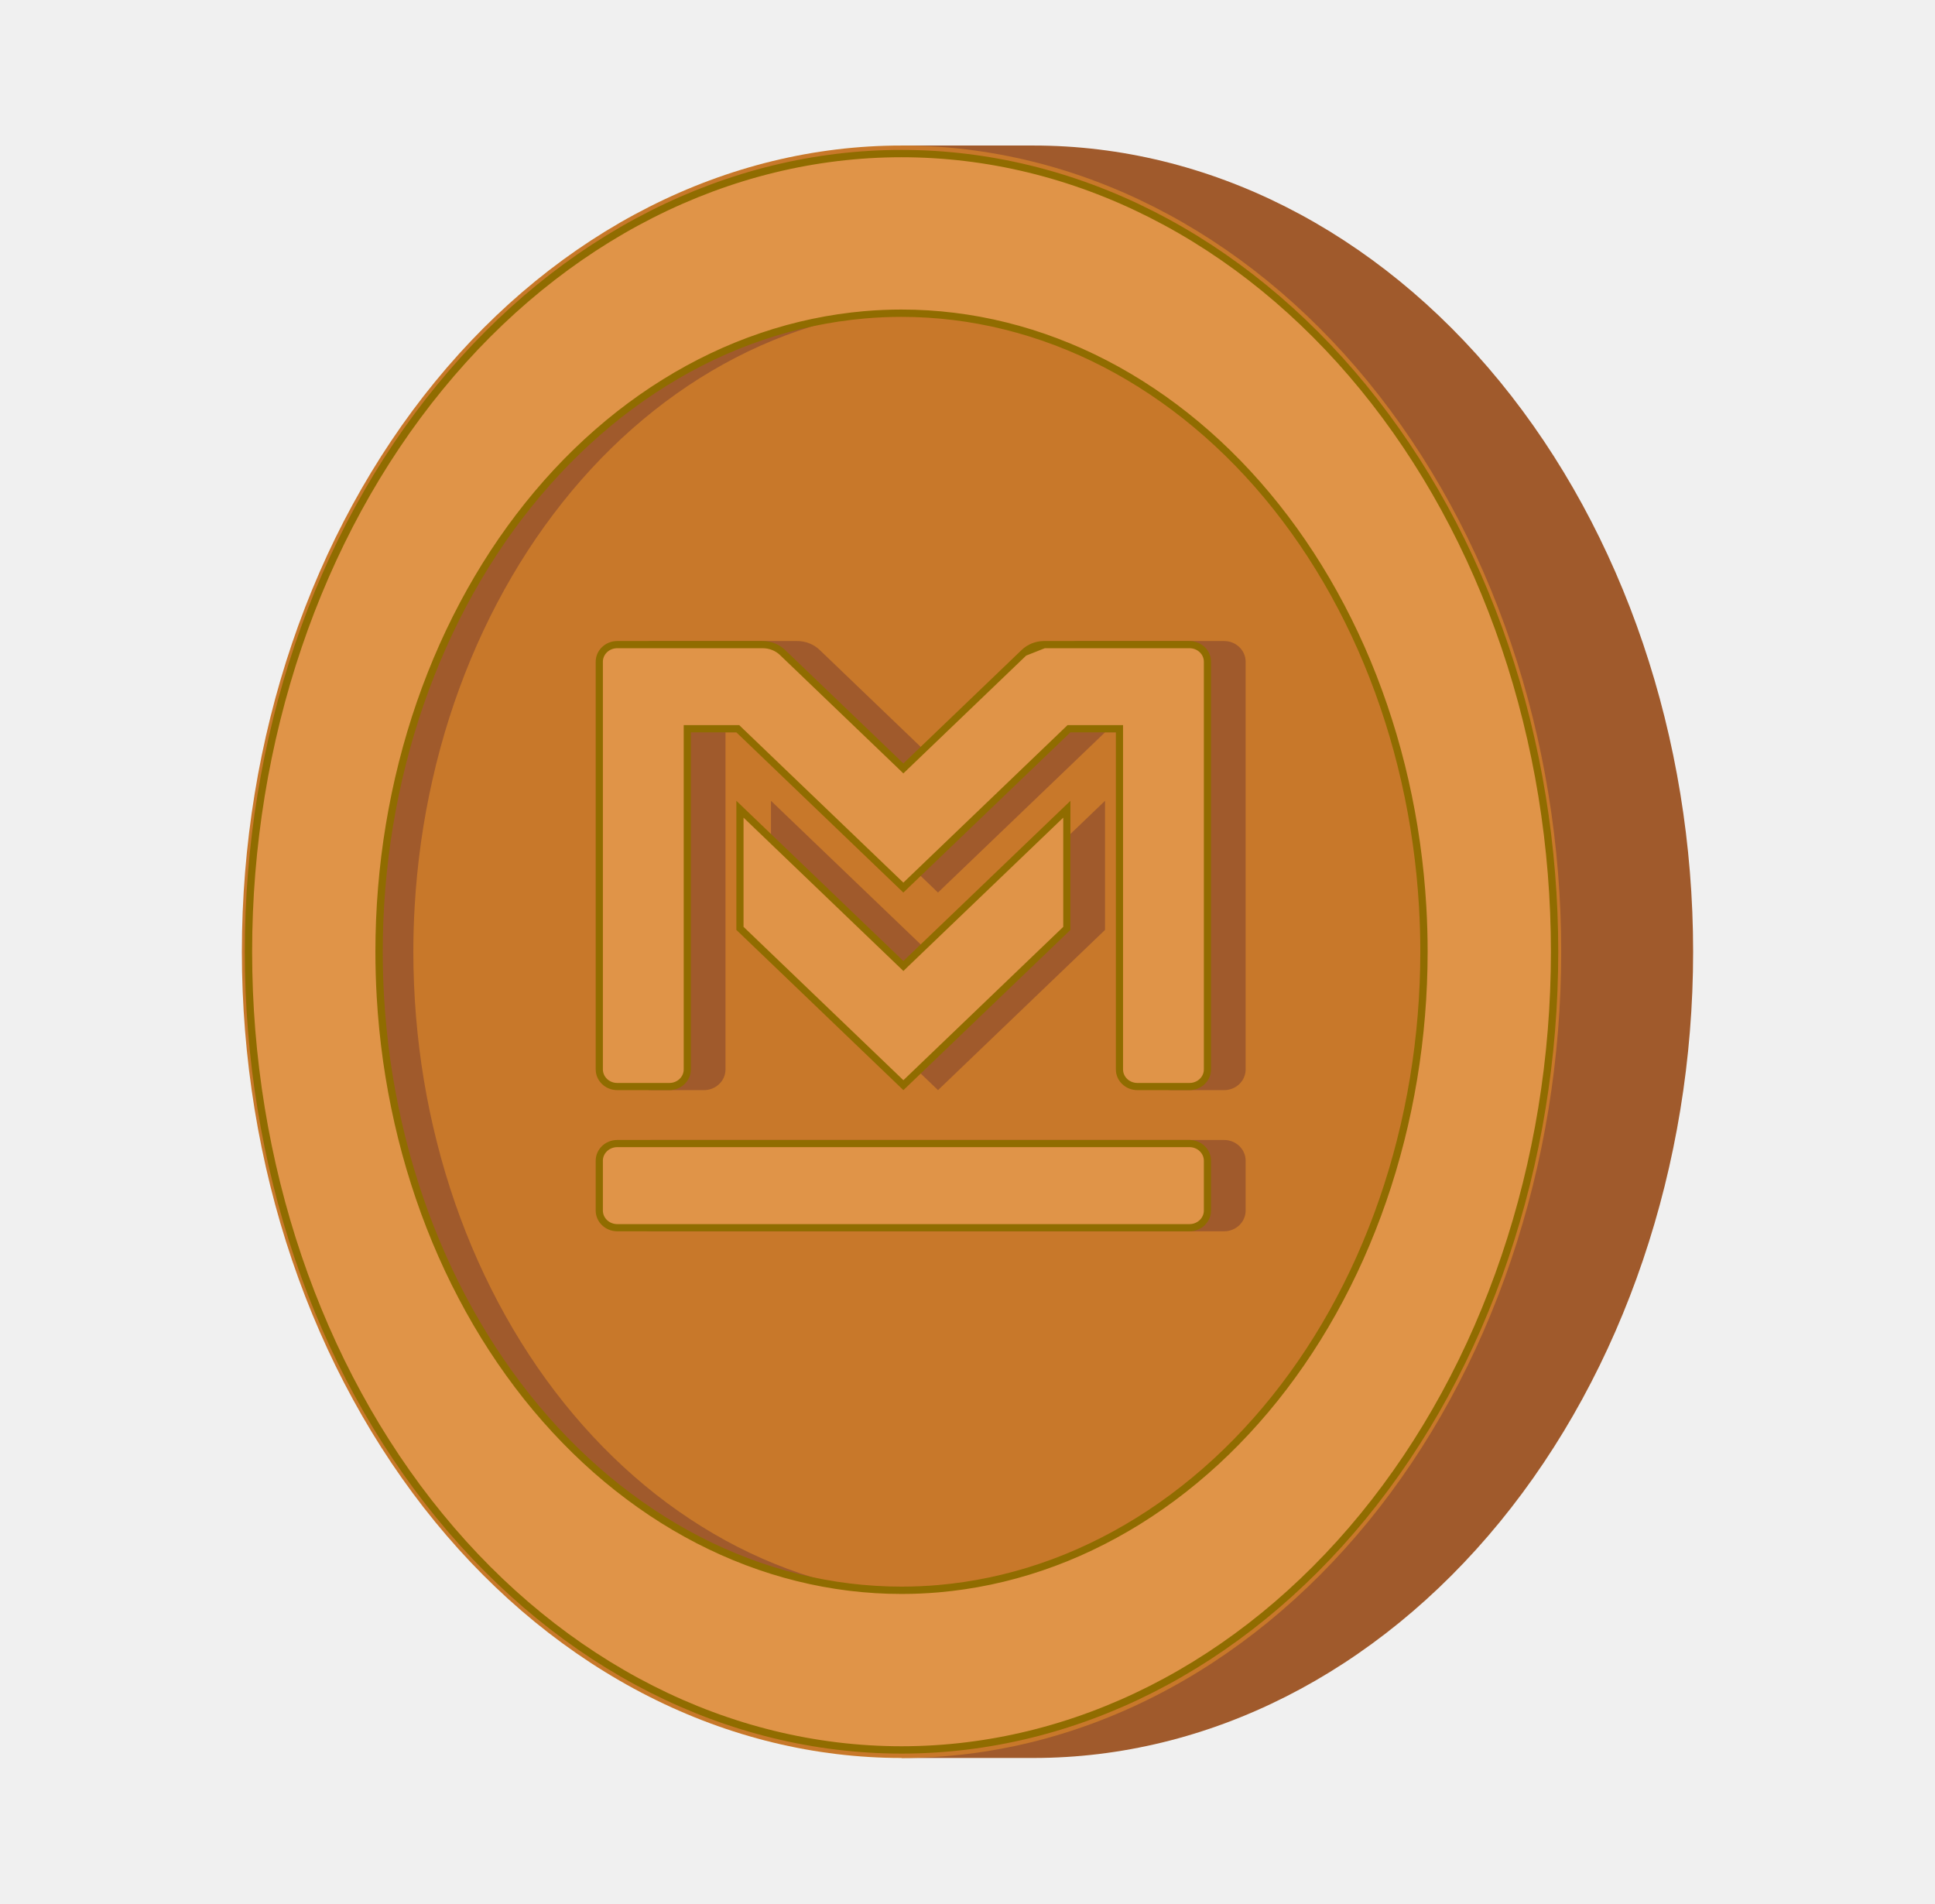
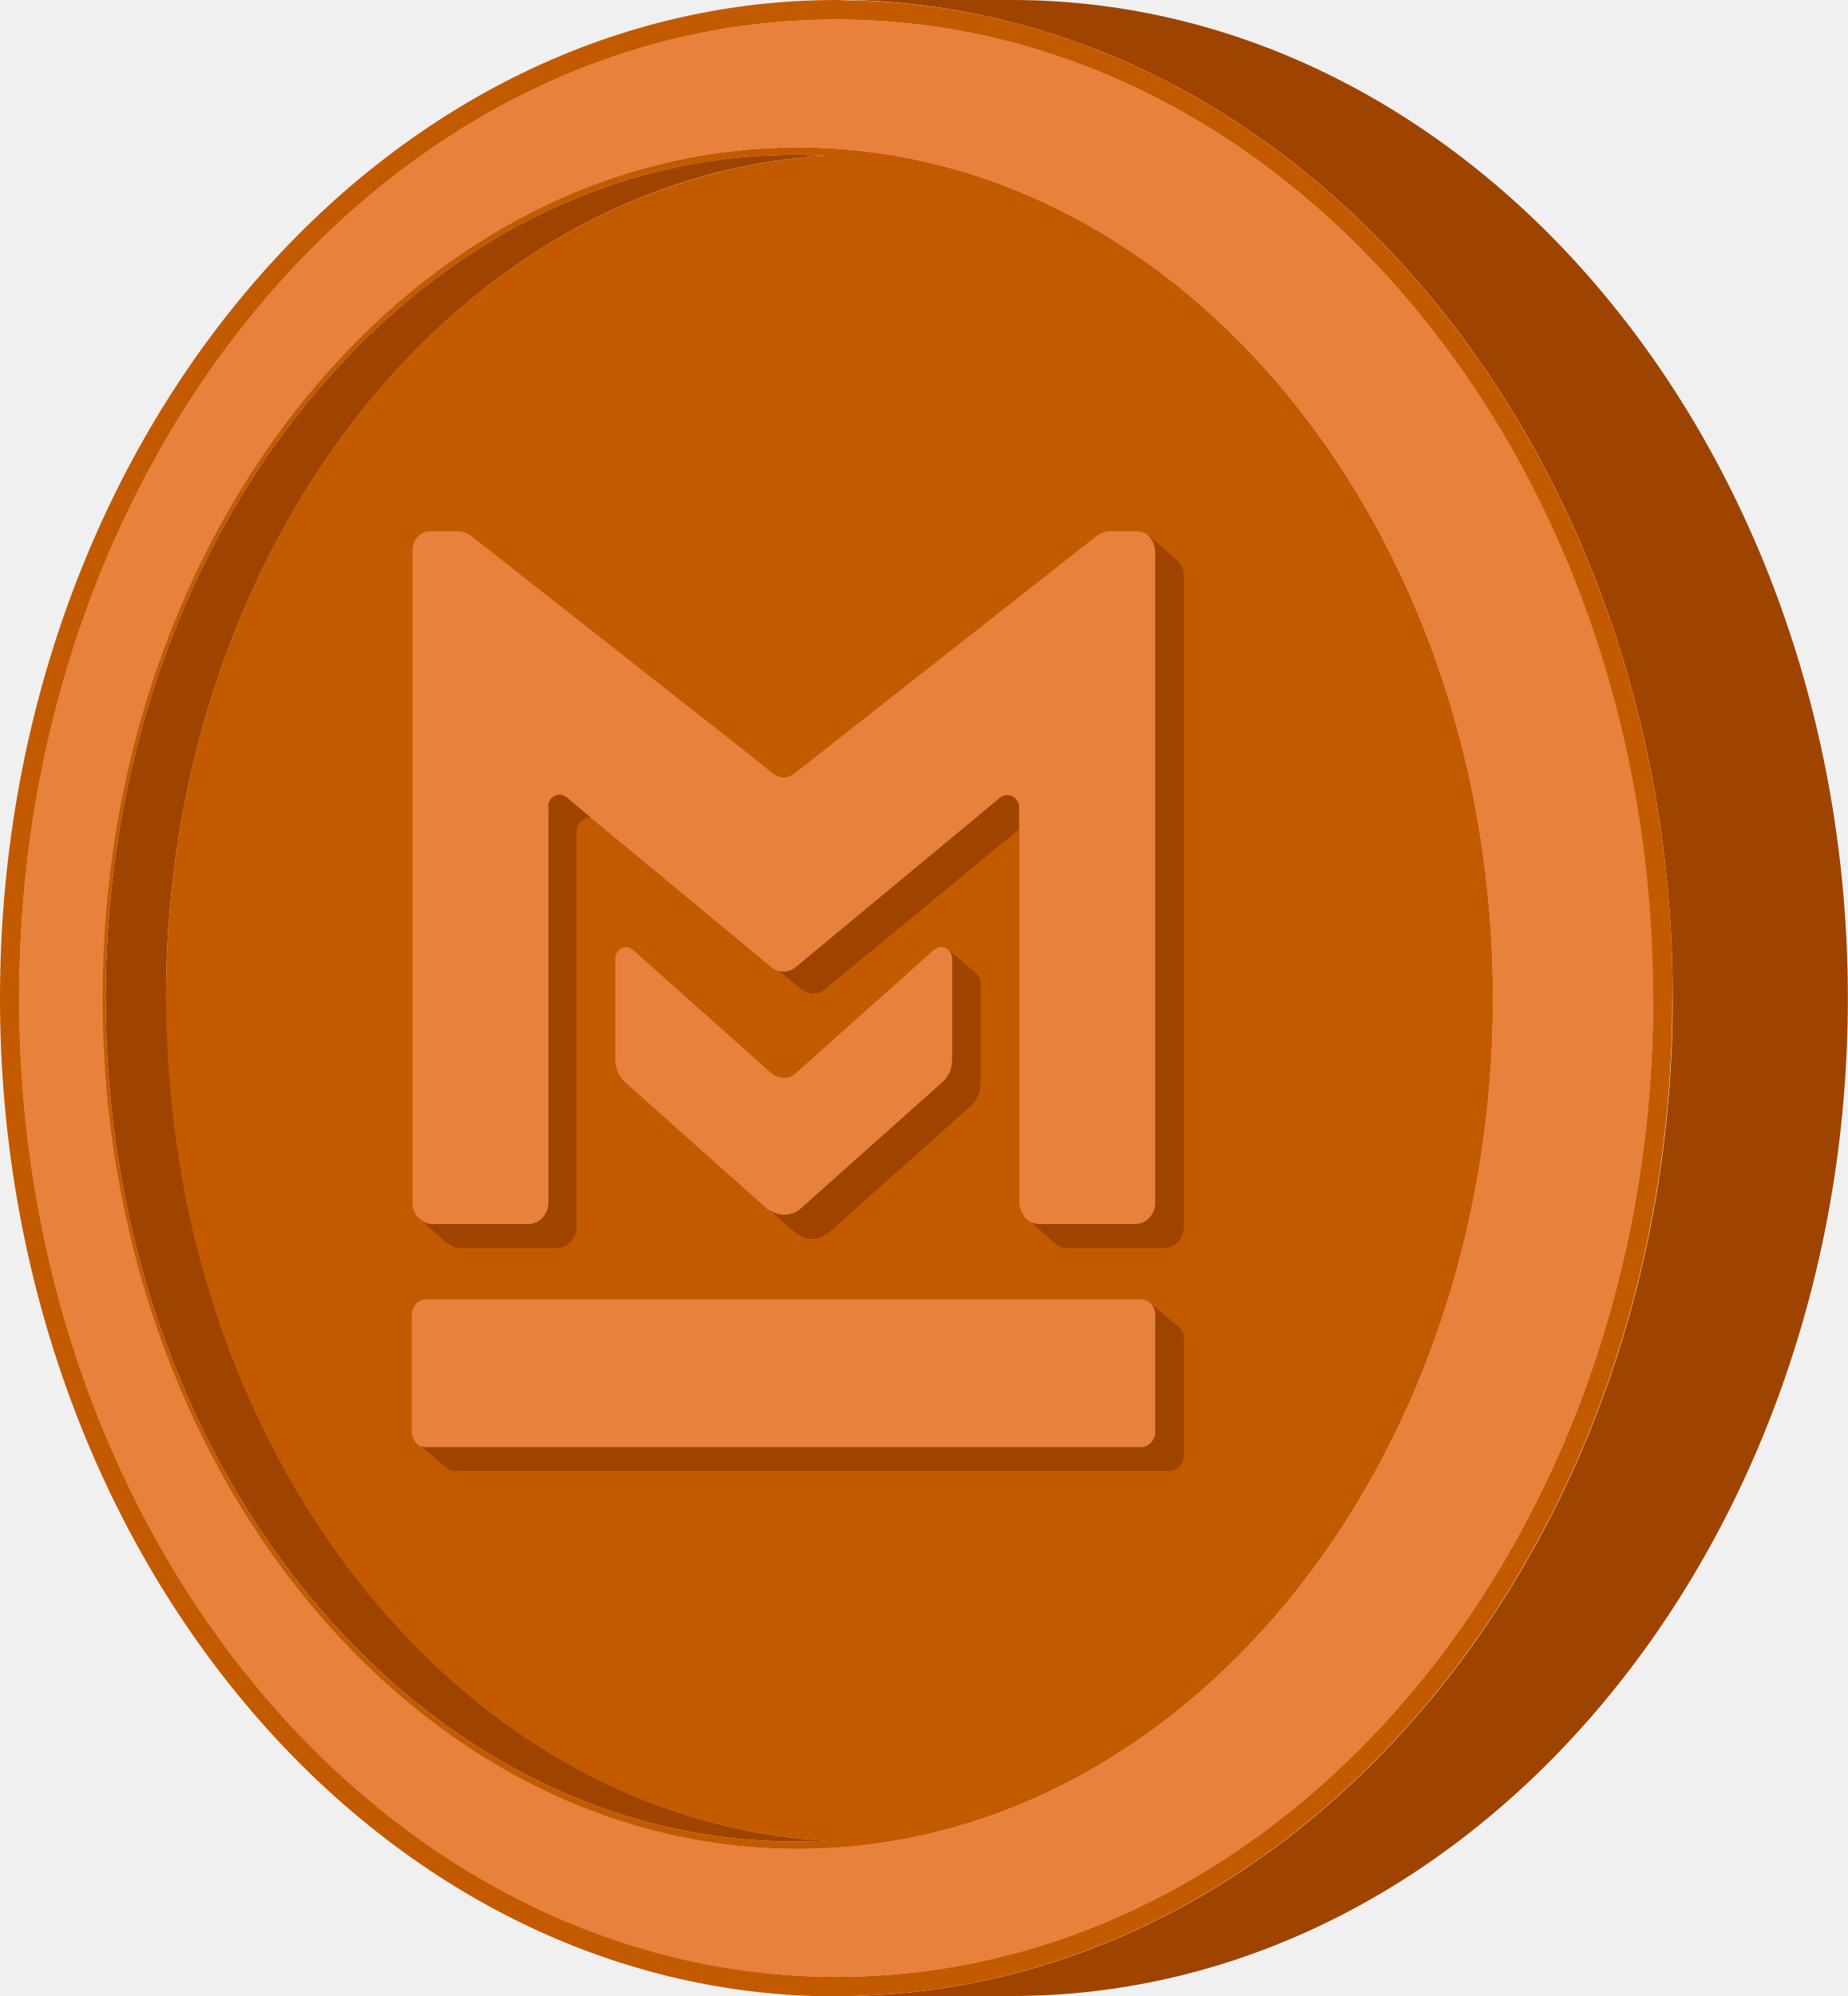
- <svg xmlns="http://www.w3.org/2000/svg" width="62" height="61" viewBox="0 0 62 61" fill="none">
-   <g clip-path="url(#clip0_1774_3711)">
-     <g clip-path="url(#clip1_1774_3711)">
-       <path d="M28.887 4.663V5.213C24.117 6.402 19.83 9.568 16.749 14.175C13.668 18.781 11.983 24.546 11.977 30.496C11.978 36.45 13.661 42.221 16.742 46.833C19.823 51.445 24.113 54.615 28.887 55.806V56.329H33.114C38.72 56.329 44.096 53.608 48.06 48.763C52.023 43.918 54.25 37.347 54.25 30.496C54.25 23.645 52.023 17.074 48.06 12.229C44.096 7.384 38.72 4.663 33.114 4.663L28.887 4.663Z" fill="#A05A2C" />
-       <path d="M50.023 30.496C50.023 33.888 49.477 37.248 48.414 40.382C47.352 43.516 45.795 46.364 43.833 48.763C41.87 51.162 39.54 53.065 36.975 54.363C34.411 55.661 31.663 56.329 28.887 56.329C26.111 56.329 23.363 55.661 20.798 54.363C18.234 53.065 15.904 51.162 13.941 48.763C11.979 46.364 10.422 43.516 9.359 40.382C8.297 37.248 7.75 33.888 7.75 30.496C7.75 23.645 9.977 17.074 13.941 12.229C17.905 7.384 23.281 4.663 28.887 4.663C34.493 4.663 39.869 7.384 43.833 12.229C47.796 17.074 50.023 23.645 50.023 30.496V30.496Z" fill="#C8782A" />
-       <path d="M20.981 7.246C17.4 9.354 14.378 12.654 12.262 16.767C10.145 20.879 9.021 25.638 9.017 30.496C9.023 35.357 10.15 40.117 12.27 44.23C14.39 48.343 17.416 51.641 21.001 53.746H30.154V51.163C29.754 51.163 29.355 51.145 28.957 51.111C28.395 51.062 27.835 50.979 27.279 50.862C26.724 50.745 26.174 50.594 25.63 50.41C25.087 50.225 24.552 50.008 24.026 49.758C23.501 49.509 22.986 49.227 22.484 48.914C21.981 48.602 21.492 48.259 21.017 47.887C20.543 47.514 20.084 47.113 19.643 46.685C19.201 46.257 18.777 45.801 18.373 45.321C17.968 44.841 17.584 44.337 17.221 43.81C16.858 43.283 16.516 42.734 16.198 42.165C15.88 41.597 15.585 41.009 15.314 40.404C15.044 39.8 14.799 39.179 14.579 38.544C14.36 37.909 14.166 37.262 14 36.603C13.833 35.945 13.693 35.277 13.581 34.602C13.469 33.927 13.385 33.245 13.329 32.559C13.273 31.874 13.244 31.185 13.244 30.496C13.244 30.008 13.258 29.521 13.287 29.034C13.327 28.347 13.395 27.662 13.49 26.983C13.586 26.304 13.71 25.632 13.861 24.968C14.011 24.304 14.189 23.649 14.393 23.007C14.598 22.365 14.828 21.736 15.084 21.122C15.34 20.508 15.62 19.91 15.925 19.33C16.23 18.75 16.558 18.189 16.908 17.649C17.259 17.11 17.631 16.592 18.024 16.097C18.416 15.603 18.829 15.133 19.26 14.689C19.692 14.245 20.141 13.828 20.606 13.439C21.071 13.05 21.552 12.69 22.047 12.359C22.542 12.029 23.05 11.729 23.569 11.461C24.088 11.192 24.618 10.956 25.157 10.752C25.695 10.549 26.242 10.378 26.794 10.241C27.347 10.104 27.904 10.001 28.465 9.933C29.026 9.864 29.59 9.829 30.154 9.829V7.246H20.981Z" fill="#A05A2C" />
-       <path d="M28.886 4.921C23.336 4.921 18.014 7.615 14.09 12.412C10.165 17.208 7.961 23.713 7.961 30.496C7.961 37.279 10.165 43.784 14.09 48.58C18.014 53.376 23.336 56.071 28.886 56.071C34.436 56.071 39.758 53.376 43.682 48.58C47.606 43.784 49.811 37.279 49.811 30.496C49.811 27.137 49.27 23.812 48.218 20.709C47.166 17.606 45.625 14.787 43.682 12.412C41.739 10.037 39.432 8.153 36.894 6.868C34.355 5.582 31.634 4.921 28.886 4.921V4.921ZM28.886 10.036C29.444 10.036 30.002 10.07 30.557 10.138C31.113 10.206 31.665 10.308 32.212 10.444C32.759 10.579 33.3 10.748 33.833 10.95C34.366 11.151 34.891 11.385 35.405 11.651C35.919 11.917 36.422 12.214 36.911 12.541C37.401 12.868 37.877 13.224 38.338 13.61C38.799 13.995 39.243 14.408 39.67 14.847C40.097 15.287 40.506 15.752 40.894 16.241C41.283 16.731 41.652 17.243 41.999 17.778C42.346 18.312 42.671 18.867 42.972 19.441C43.274 20.015 43.552 20.607 43.805 21.215C44.058 21.823 44.286 22.446 44.488 23.082C44.691 23.718 44.867 24.366 45.016 25.023C45.165 25.68 45.288 26.346 45.382 27.018C45.477 27.691 45.544 28.368 45.584 29.049C45.612 29.53 45.626 30.013 45.626 30.496C45.626 31.178 45.598 31.86 45.542 32.538C45.486 33.217 45.403 33.892 45.292 34.561C45.181 35.229 45.043 35.891 44.878 36.542C44.713 37.194 44.522 37.835 44.304 38.464C44.087 39.092 43.844 39.706 43.577 40.305C43.309 40.904 43.017 41.485 42.702 42.048C42.387 42.611 42.049 43.155 41.689 43.677C41.33 44.198 40.949 44.698 40.549 45.173C40.148 45.648 39.729 46.099 39.292 46.523C38.855 46.947 38.4 47.344 37.931 47.712C37.461 48.081 36.977 48.421 36.479 48.73C35.982 49.039 35.472 49.318 34.952 49.565C34.432 49.813 33.902 50.028 33.364 50.21C32.826 50.393 32.281 50.542 31.731 50.658C31.181 50.774 30.627 50.856 30.07 50.905C29.676 50.939 29.281 50.956 28.886 50.956C28.328 50.956 27.77 50.922 27.215 50.854C26.659 50.786 26.107 50.684 25.56 50.548C25.013 50.413 24.472 50.244 23.939 50.042C23.406 49.841 22.881 49.606 22.367 49.341C21.853 49.075 21.35 48.778 20.86 48.451C20.371 48.124 19.895 47.767 19.434 47.382C18.973 46.997 18.529 46.584 18.102 46.145C17.675 45.705 17.266 45.24 16.877 44.751C16.489 44.261 16.12 43.748 15.773 43.214C15.426 42.68 15.101 42.124 14.8 41.55C14.498 40.977 14.22 40.384 13.967 39.776C13.714 39.169 13.486 38.546 13.284 37.91C13.081 37.274 12.905 36.626 12.756 35.969C12.607 35.312 12.484 34.646 12.389 33.974C12.295 33.301 12.227 32.624 12.188 31.943C12.16 31.462 12.146 30.979 12.146 30.496C12.146 29.814 12.174 29.132 12.23 28.453C12.285 27.775 12.369 27.1 12.48 26.431C12.591 25.763 12.729 25.101 12.894 24.45C13.059 23.798 13.25 23.157 13.467 22.529C13.685 21.9 13.928 21.285 14.195 20.687C14.463 20.088 14.755 19.506 15.07 18.943C15.385 18.38 15.723 17.837 16.082 17.315C16.442 16.794 16.823 16.294 17.223 15.819C17.623 15.344 18.043 14.893 18.48 14.469C18.917 14.045 19.372 13.648 19.841 13.279C20.311 12.911 20.795 12.571 21.293 12.262C21.79 11.952 22.3 11.674 22.82 11.426C23.34 11.179 23.87 10.964 24.408 10.782C24.946 10.599 25.491 10.45 26.041 10.334C26.591 10.218 27.145 10.136 27.702 10.087C28.096 10.053 28.491 10.036 28.886 10.036V10.036Z" fill="#E09448" stroke="#906C00" stroke-width="0.235" />
-     </g>
-     <path d="M39.221 36.527H20.888C20.506 36.527 20.196 36.824 20.196 37.191V38.789C20.196 39.156 20.506 39.453 20.888 39.453H39.221C39.602 39.453 39.912 39.156 39.912 38.789V37.191C39.912 36.824 39.602 36.527 39.221 36.527Z" fill="#A05A2C" />
-     <path d="M33.846 20.825L30.054 24.462L26.263 20.825C26.072 20.642 25.814 20.54 25.545 20.54H20.888C20.704 20.54 20.528 20.609 20.399 20.734C20.269 20.858 20.196 21.027 20.196 21.203V34.268C20.196 34.444 20.269 34.612 20.399 34.736C20.529 34.861 20.704 34.93 20.888 34.93H22.555C22.738 34.93 22.914 34.861 23.043 34.736C23.173 34.612 23.246 34.443 23.246 34.268V23.465H24.702L30.054 28.599L35.406 23.465H36.863V34.268C36.863 34.443 36.936 34.612 37.065 34.736C37.195 34.861 37.37 34.93 37.554 34.93H39.221C39.404 34.93 39.58 34.861 39.71 34.736C39.839 34.612 39.912 34.444 39.912 34.268V21.203C39.912 21.116 39.894 21.029 39.86 20.949C39.825 20.869 39.774 20.795 39.71 20.734C39.645 20.672 39.569 20.623 39.486 20.59C39.402 20.557 39.312 20.54 39.221 20.54H34.564C34.294 20.54 34.036 20.642 33.846 20.825Z" fill="#A05A2C" />
-     <path d="M35.407 25.659L30.055 30.793L24.703 25.659V29.796L30.055 34.93L35.407 29.796V25.659Z" fill="#A05A2C" />
-     <path d="M19.779 36.642H38.112C38.434 36.642 38.688 36.892 38.688 37.191V38.789C38.688 39.088 38.434 39.338 38.112 39.338H19.779C19.456 39.338 19.202 39.088 19.202 38.789V37.191C19.202 36.892 19.456 36.642 19.779 36.642Z" fill="#E09448" stroke="#906C00" stroke-width="0.23" />
-     <path d="M32.816 20.908L32.816 20.908L29.025 24.545L28.945 24.622L28.866 24.545L25.074 20.908L25.074 20.908C24.906 20.746 24.676 20.655 24.436 20.655H19.779C19.624 20.655 19.477 20.713 19.369 20.817C19.262 20.92 19.202 21.059 19.202 21.203L19.202 34.268C19.203 34.411 19.262 34.55 19.37 34.653C19.477 34.757 19.624 34.815 19.779 34.815H21.446C21.6 34.815 21.747 34.757 21.855 34.653C21.962 34.55 22.022 34.411 22.022 34.268V23.465V23.35H22.137H23.593H23.64L23.673 23.382L28.945 28.44L34.218 23.382L34.251 23.35H34.297H35.754H35.869V23.465V34.268C35.869 34.411 35.928 34.55 36.036 34.653C36.144 34.757 36.291 34.815 36.445 34.815H38.112C38.266 34.815 38.413 34.757 38.521 34.653C38.629 34.55 38.688 34.411 38.688 34.268V21.203C38.688 21.131 38.674 21.061 38.645 20.994C38.617 20.928 38.575 20.868 38.521 20.817C38.468 20.766 38.404 20.725 38.334 20.697C38.264 20.669 38.188 20.655 38.112 20.655L33.455 20.655L32.816 20.908ZM32.816 20.908C32.985 20.746 33.215 20.655 33.455 20.655L32.816 20.908Z" fill="#E09448" stroke="#906C00" stroke-width="0.23" />
-     <path d="M28.866 30.876L28.946 30.953L29.025 30.876L34.183 25.929V29.747L28.946 34.771L23.709 29.747V25.929L28.866 30.876Z" fill="#E09448" stroke="#906C00" stroke-width="0.23" />
+ <svg xmlns="http://www.w3.org/2000/svg" width="50" height="54" viewBox="0 0 50 54" fill="none">
+   <g clip-path="url(#clip0_2665_17136)">
+     <path d="M27.375 0H22.989C24.392 0.032 25.764 0.211 27.084 0.528C37.435 3.008 45.261 13.93 45.261 27.005C45.261 40.081 37.435 51.003 27.084 53.483C25.753 53.8 24.381 53.979 22.989 54H27.375C39.846 54 50 41.896 50 27.005C50 12.115 39.846 0 27.375 0Z" fill="#9E4400" />
+     <path d="M44.741 27.005C44.741 12.4 34.816 0.528 22.625 0.528C10.434 0.528 0.52 12.4 0.52 27.005C0.52 41.611 10.434 53.483 22.625 53.483C34.816 53.483 44.731 41.611 44.731 27.005H44.741ZM21.596 50.022C11.224 50.022 2.785 39.701 2.785 27.005C2.785 14.31 11.214 3.989 21.586 3.989C31.958 3.989 40.397 14.31 40.397 27.005C40.397 39.701 31.958 50.022 21.586 50.022H21.596Z" fill="#E7813C" />
+     <path d="M45.261 27.005C45.261 13.941 37.435 3.008 27.084 0.528C25.753 0.211 24.382 0.032 22.989 0.011C22.875 0.011 22.75 0 22.636 0C10.154 0 0 12.115 0 27.005C0 41.896 10.154 54.011 22.625 54.011C22.74 54.011 22.864 54.011 22.979 54C24.382 53.979 25.753 53.8 27.073 53.483C37.425 51.003 45.251 40.081 45.251 27.005H45.261ZM22.636 53.483C10.434 53.472 0.52 41.6 0.52 27.005C0.52 12.41 10.434 0.528 22.625 0.528C34.816 0.528 44.731 12.4 44.731 27.005C44.731 41.611 34.816 53.483 22.625 53.483H22.636Z" fill="#C45A00" />
+     <path d="M21.586 3.989C11.214 3.989 2.775 14.31 2.775 27.006C2.775 39.701 11.214 50.022 21.586 50.022C31.958 50.022 40.397 39.701 40.397 27.006C40.397 14.31 31.958 3.989 21.586 3.989ZM21.513 49.821C11.224 49.821 2.858 39.585 2.858 27.006C2.858 14.426 11.224 4.19 21.513 4.19C21.783 4.19 22.064 4.2 22.334 4.211C21.212 4.274 20.131 4.464 19.071 4.76C10.736 7.039 4.49 16.136 4.49 27.006C4.49 37.875 10.736 46.961 19.061 49.251C20.121 49.547 21.212 49.737 22.324 49.8C22.054 49.811 21.783 49.821 21.503 49.821H21.513Z" fill="#C45A00" />
+     <path d="M4.49 27.005C4.49 16.146 10.736 7.049 19.06 4.759C20.12 4.464 21.212 4.274 22.324 4.211C22.053 4.2 21.783 4.189 21.503 4.189C11.224 4.189 2.858 14.426 2.858 27.005C2.858 39.584 11.224 49.821 21.513 49.821C21.783 49.821 22.064 49.81 22.334 49.8C21.212 49.736 20.131 49.547 19.071 49.251C10.746 46.961 4.5 37.875 4.5 27.005H4.49Z" fill="#9E4400" />
+     <path d="M25.276 25.686L24.964 25.971L21.524 29.042C21.378 29.179 21.181 29.2 21.004 29.116C20.962 29.095 20.921 29.074 20.879 29.042L17.813 26.309L17.128 25.697C16.94 25.528 16.649 25.675 16.649 25.939V28.672C16.649 28.905 16.743 29.126 16.909 29.274L20.744 32.693C20.744 32.693 20.827 32.746 20.869 32.767C21.129 32.915 21.441 32.894 21.68 32.693L25.515 29.274C25.681 29.126 25.774 28.905 25.774 28.672V25.939C25.774 25.865 25.754 25.802 25.712 25.749C25.618 25.612 25.431 25.57 25.296 25.686H25.276Z" fill="#E7813C" />
+     <path d="M11.37 32.989C11.463 33.062 11.567 33.115 11.682 33.115H14.311C14.602 33.115 14.841 32.852 14.841 32.535V21.845C14.841 21.57 15.132 21.412 15.34 21.581L15.995 22.13L20.89 26.182C20.952 26.235 21.025 26.256 21.087 26.277C21.243 26.319 21.399 26.277 21.534 26.182L27.084 21.581C27.292 21.412 27.583 21.57 27.583 21.845V32.535C27.583 32.672 27.635 32.778 27.697 32.883C27.749 32.968 27.822 33.031 27.905 33.073C27.967 33.105 28.04 33.115 28.102 33.115H30.732C31.023 33.115 31.262 32.852 31.262 32.535V14.901C31.262 14.742 31.189 14.595 31.085 14.5C31.002 14.426 30.898 14.373 30.784 14.373H30.046C29.911 14.373 29.765 14.426 29.661 14.51L21.482 20.937C21.316 21.064 21.098 21.064 20.931 20.937L20.485 20.578L12.763 14.51C12.648 14.426 12.513 14.373 12.378 14.373H11.64C11.38 14.373 11.162 14.605 11.162 14.89V32.535C11.162 32.683 11.214 32.82 11.308 32.925C11.328 32.957 11.36 32.968 11.38 32.989H11.37Z" fill="#E7813C" />
+     <path d="M30.867 39.162C31.085 39.162 31.262 38.972 31.262 38.74V35.574C31.262 35.447 31.21 35.342 31.137 35.268C31.064 35.194 30.971 35.152 30.867 35.152H11.536C11.318 35.152 11.141 35.342 11.141 35.574V38.74C11.141 38.824 11.172 38.909 11.214 38.972C11.255 39.046 11.318 39.109 11.401 39.141C11.443 39.162 11.484 39.173 11.536 39.173H30.867V39.162Z" fill="#E7813C" />
+     <path d="M31.854 35.869L31.137 35.257C31.21 35.331 31.262 35.447 31.262 35.563V38.729C31.262 38.961 31.085 39.151 30.867 39.151H11.536C11.536 39.151 11.443 39.141 11.401 39.12L12.097 39.732C12.16 39.764 12.222 39.795 12.305 39.795H31.636C31.854 39.795 32.031 39.605 32.031 39.373V36.207C32.031 36.059 31.958 35.943 31.854 35.859V35.869Z" fill="#9E4400" />
+     <path d="M25.764 25.939V28.672C25.764 28.904 25.67 29.126 25.504 29.274L21.669 32.693C21.44 32.904 21.118 32.915 20.858 32.767L21.503 33.337C21.773 33.58 22.168 33.58 22.438 33.337L26.273 29.918C26.439 29.77 26.533 29.548 26.533 29.316V26.583C26.533 26.477 26.481 26.393 26.408 26.33L25.649 25.675C25.649 25.675 25.67 25.696 25.701 25.739C25.733 25.791 25.764 25.855 25.764 25.929V25.939Z" fill="#9E4400" />
+     <path d="M27.073 21.57L21.524 26.171C21.388 26.277 21.233 26.308 21.077 26.266L21.679 26.762C21.866 26.921 22.137 26.921 22.324 26.762L27.562 22.446V21.845C27.562 21.57 27.271 21.412 27.063 21.581L27.073 21.57Z" fill="#9E4400" />
+     <path d="M14.841 21.844V32.535C14.841 32.851 14.602 33.115 14.311 33.115H11.681C11.567 33.115 11.463 33.062 11.37 32.988L12.097 33.643V33.622C12.191 33.706 12.315 33.769 12.44 33.769H15.069C15.361 33.769 15.6 33.505 15.6 33.189V22.499C15.6 22.277 15.797 22.108 15.984 22.119L15.329 21.57C15.121 21.401 14.83 21.559 14.83 21.834L14.841 21.844Z" fill="#9E4400" />
+     <path d="M20.931 20.948L20.474 20.589L20.921 20.937L20.931 20.948Z" fill="#9E4400" />
+     <path d="M31.262 14.9V32.535C31.262 32.851 31.023 33.115 30.732 33.115H28.102C28.029 33.115 27.967 33.094 27.905 33.073L28.549 33.643C28.643 33.717 28.747 33.769 28.871 33.769H31.501C31.792 33.769 32.031 33.506 32.031 33.189V15.544C32.031 15.386 31.958 15.249 31.854 15.154L31.095 14.499H31.075C31.178 14.595 31.251 14.732 31.251 14.89L31.262 14.9Z" fill="#9E4400" />
  </g>
  <defs>
-     <clipPath id="clip0_1774_3711">
-       <rect width="62" height="62" fill="white" transform="translate(0 -1)" />
-     </clipPath>
-     <clipPath id="clip1_1774_3711">
-       <rect width="48" height="52" fill="white" transform="translate(7 4.49609)" />
+     <clipPath id="clip0_2665_17136">
+       <rect width="50" height="54" fill="white" />
    </clipPath>
  </defs>
</svg>
